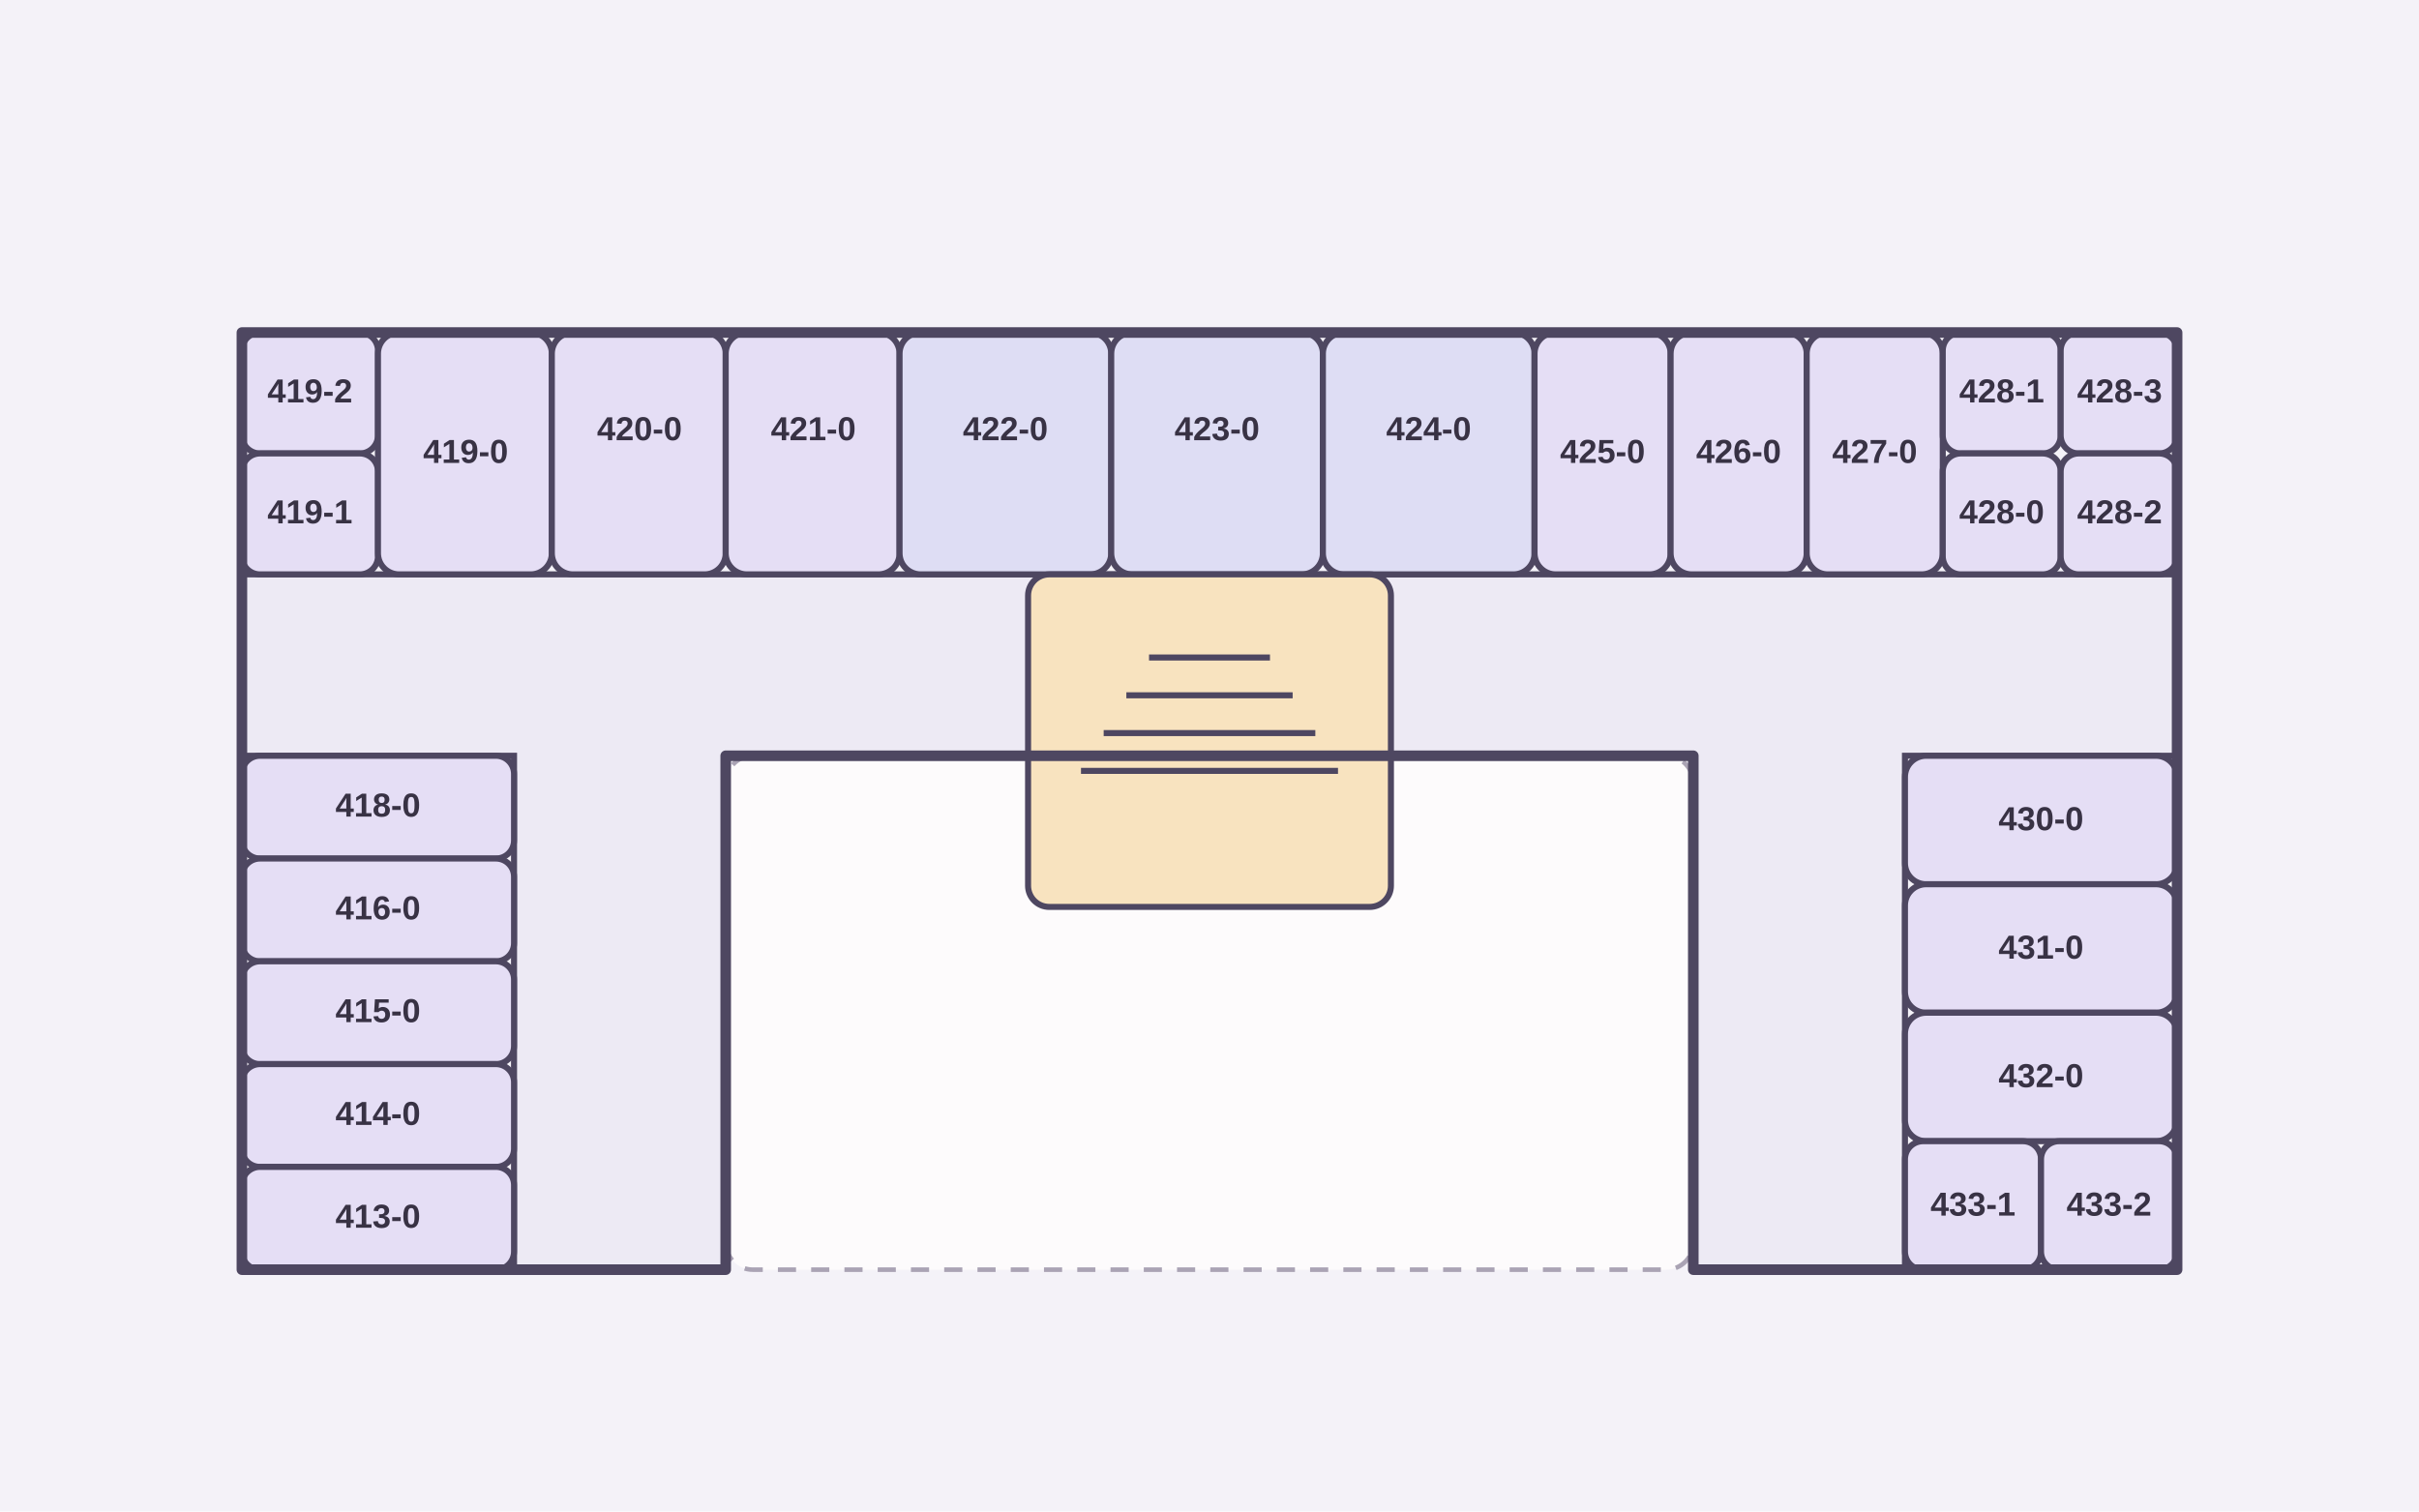
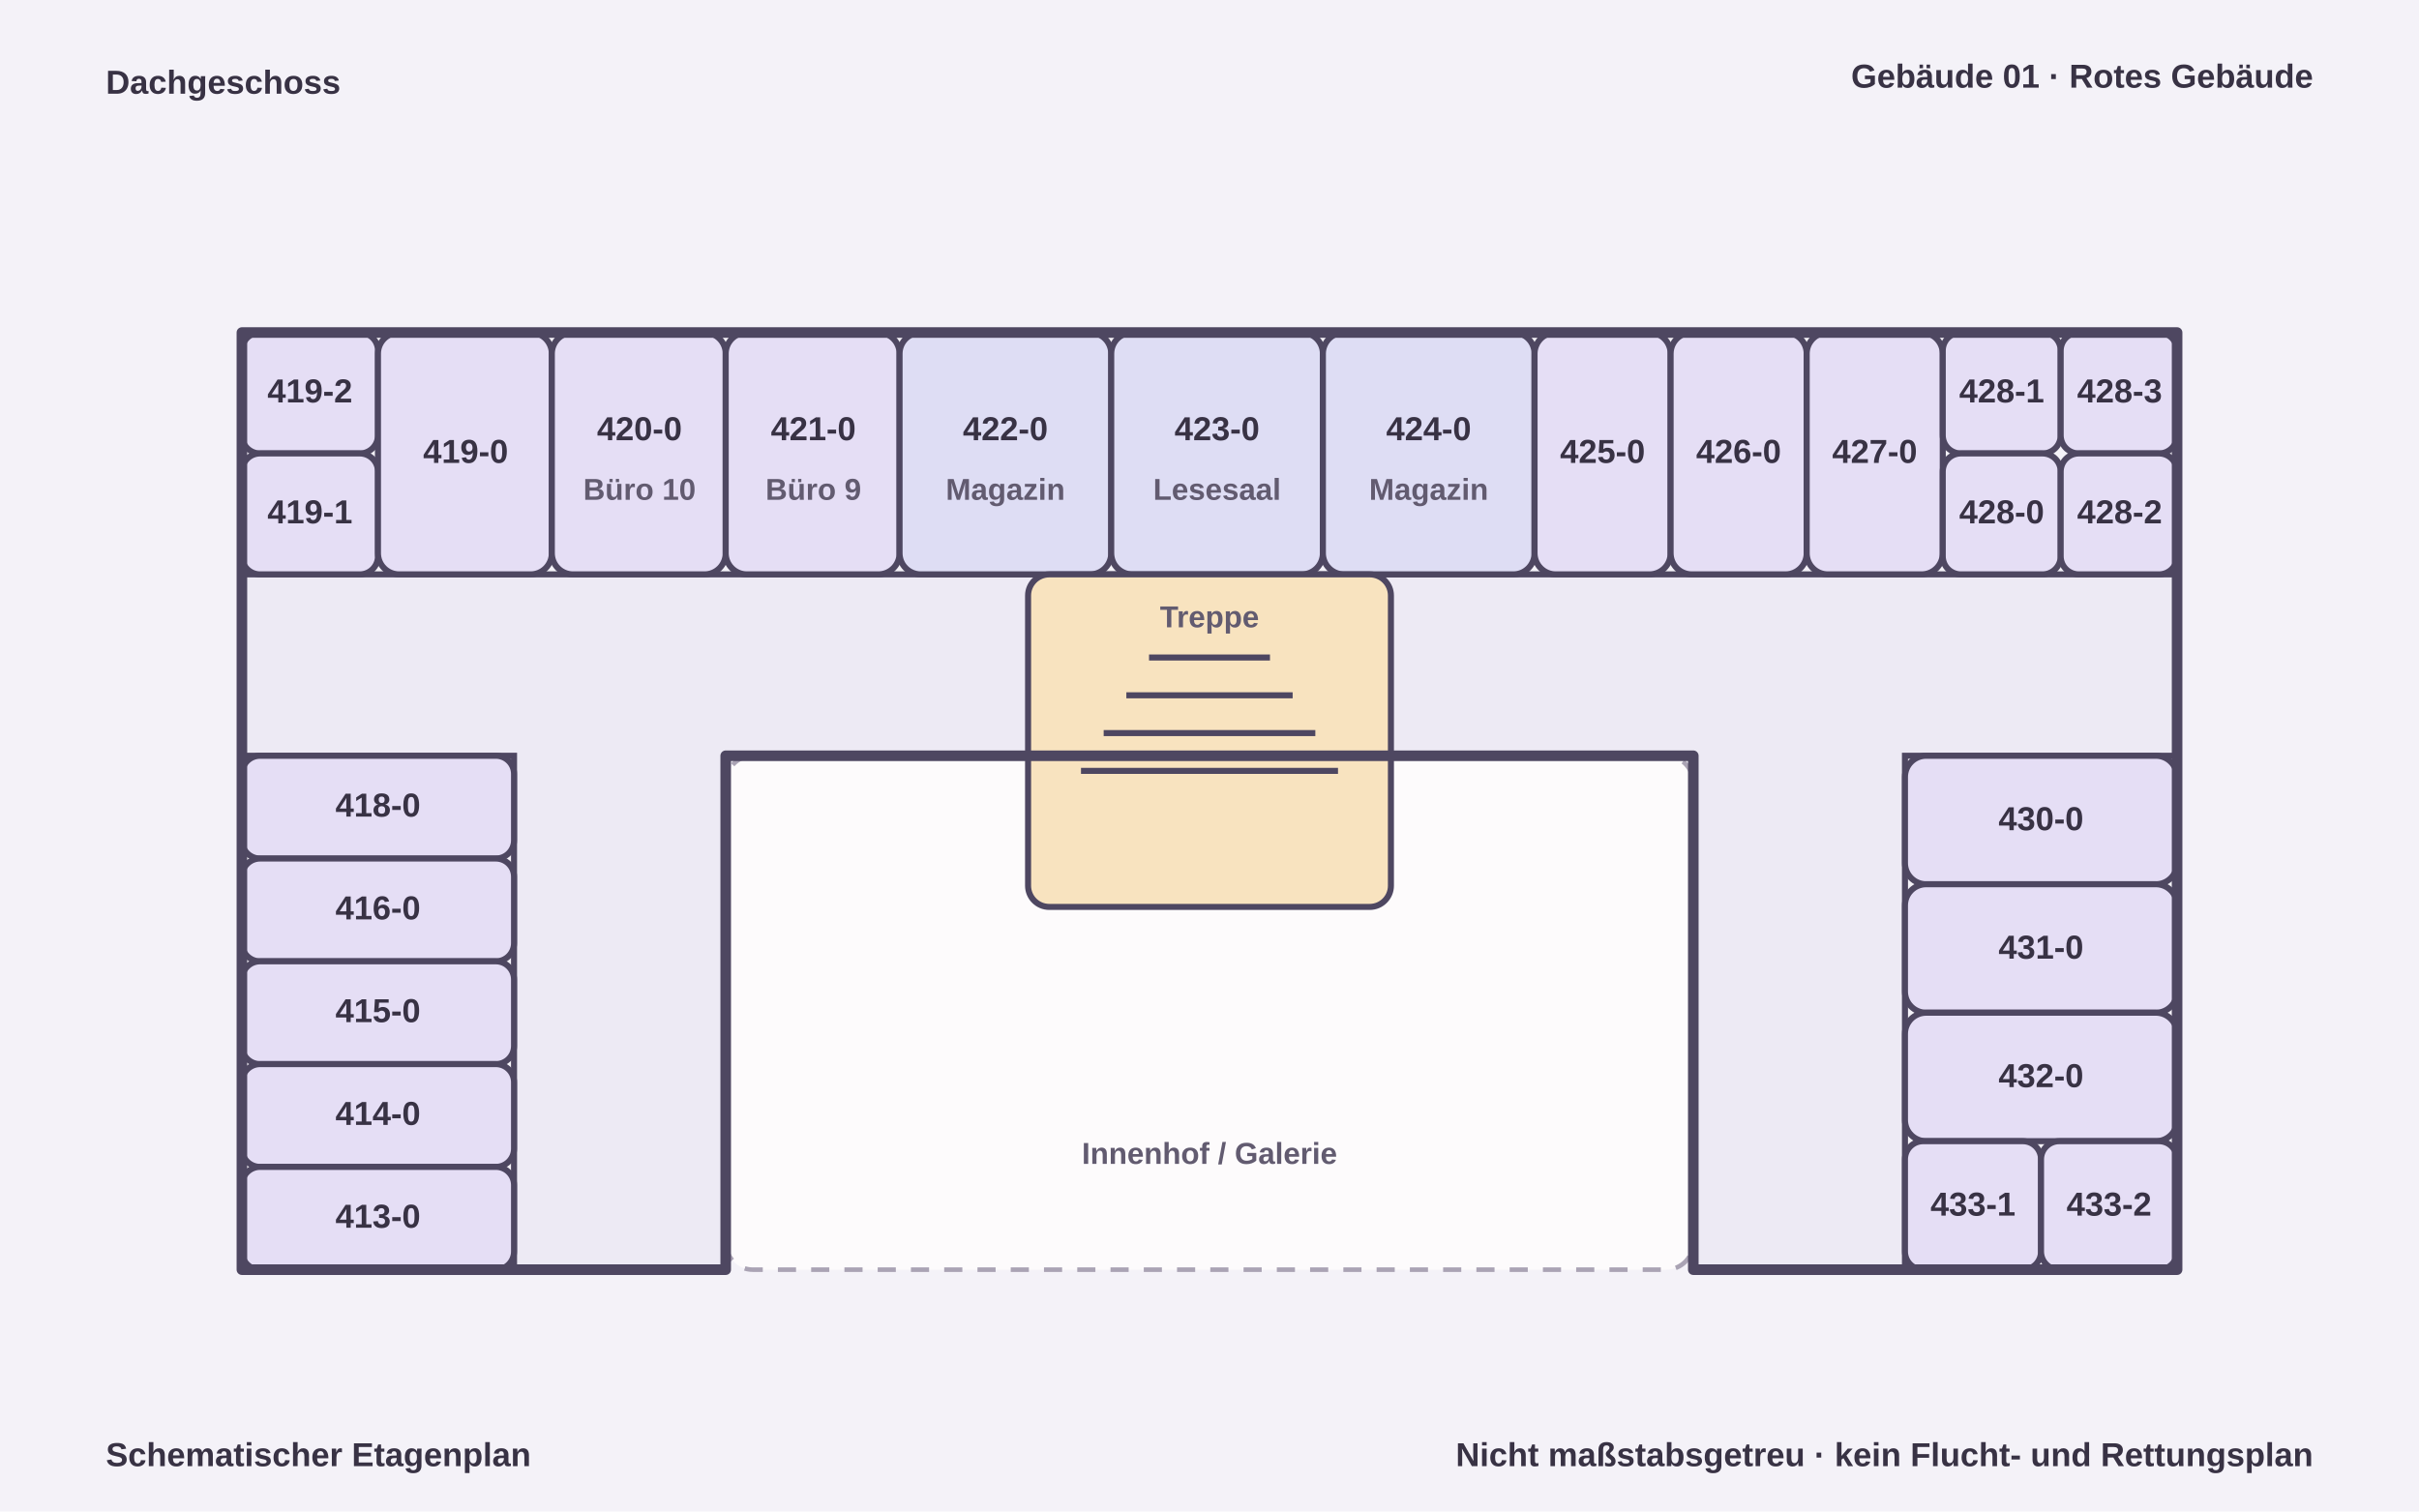
<svg xmlns="http://www.w3.org/2000/svg" viewBox="0 0 1600 1000" role="img">
  <rect width="1600" height="1000" fill="#F4F2F8" />
+   <g id="header">
+     <text class="map-text" x="70" y="62" fill="#383244" font-family="Arial,sans-serif" font-size="22px" font-weight="600" stroke="none">Dachgeschoss</text>
+     <text class="map-text" x="1530" y="58" fill="#383244" font-family="Arial,sans-serif" font-size="22px" font-weight="600" text-anchor="end" stroke="none">Gebäude 01 · Rotes Gebäude</text>
+   </g>
  <path class="corridor" d="M160 380H1440V500H1260V840H1120V500H480V840H340V500H160Z" fill="#EDEAF4" stroke="#4E4761" stroke-width="4" />
  <rect class="court" x="480" y="500" width="640" height="340" rx="18" fill="#FDFBFC" stroke="#AAA3B4" stroke-width="3" stroke-dasharray="12 10" />
+   <text class="label map-text" x="800" y="770" text-anchor="middle" font-family="Arial,sans-serif" font-size="20px" font-weight="600" fill="#625B70" stroke="none">Innenhof / Galerie</text>
  <g id="room-koethen-01-roof-419-2" class="room" data-room-key="koethen-01-roof-419-2" data-room-number="419-2" data-building-key="koethen-01" data-floor-key="koethen-01-roof" data-focus-x="205" data-focus-y="260" fill="#E5DEF5" stroke="#4E4761" stroke-width="4" text-anchor="middle" dominant-baseline="middle">
    <rect x="160" y="220" width="90" height="80" rx="12" />
    <text class="room-number map-text" x="205" y="260" font-family="Arial,sans-serif" font-size="22px" font-weight="600" fill="#383244" stroke="none">419-2</text>
  </g>
  <g id="room-koethen-01-roof-419-1" class="room" data-room-key="koethen-01-roof-419-1" data-room-number="419-1" data-building-key="koethen-01" data-floor-key="koethen-01-roof" data-focus-x="205" data-focus-y="340" fill="#E5DEF5" stroke="#4E4761" stroke-width="4" text-anchor="middle" dominant-baseline="middle">
    <rect x="160" y="300" width="90" height="80" rx="12" />
    <text class="room-number map-text" x="205" y="340" font-family="Arial,sans-serif" font-size="22px" font-weight="600" fill="#383244" stroke="none">419-1</text>
  </g>
  <g id="room-koethen-01-roof-419-0" class="room" data-room-key="koethen-01-roof-419-0" data-room-number="419-0" data-building-key="koethen-01" data-floor-key="koethen-01-roof" data-focus-x="307.5" data-focus-y="300" fill="#E5DEF5" stroke="#4E4761" stroke-width="4" text-anchor="middle" dominant-baseline="middle">
    <rect x="250" y="220" width="115" height="160" rx="14" />
    <text class="room-number map-text" x="308" y="300" font-family="Arial,sans-serif" font-size="22px" font-weight="600" fill="#383244" stroke="none">419-0</text>
  </g>
  <g id="room-koethen-01-roof-420-0" class="room" data-room-key="koethen-01-roof-420-0" data-room-number="420-0" data-building-key="koethen-01" data-floor-key="koethen-01-roof" data-focus-x="422.5" data-focus-y="300" fill="#E5DEF5" stroke="#4E4761" stroke-width="4" text-anchor="middle" dominant-baseline="middle">
    <rect x="365" y="220" width="115" height="160" rx="14" />
    <text class="room-number map-text" x="423" y="285" font-family="Arial,sans-serif" font-size="22px" font-weight="600" fill="#383244" stroke="none">420-0</text>
+     <text class="label map-text" x="423" y="325" font-family="Arial,sans-serif" font-size="20px" font-weight="600" fill="#625B70" stroke="none">Büro 10</text>
  </g>
  <g id="room-koethen-01-roof-421-0" class="room" data-room-key="koethen-01-roof-421-0" data-room-number="421-0" data-building-key="koethen-01" data-floor-key="koethen-01-roof" data-focus-x="537.5" data-focus-y="300" fill="#E5DEF5" stroke="#4E4761" stroke-width="4" text-anchor="middle" dominant-baseline="middle">
    <rect x="480" y="220" width="115" height="160" rx="14" />
    <text class="room-number map-text" x="538" y="285" font-family="Arial,sans-serif" font-size="22px" font-weight="600" fill="#383244" stroke="none">421-0</text>
+     <text class="label map-text" x="538" y="325" font-family="Arial,sans-serif" font-size="20px" font-weight="600" fill="#625B70" stroke="none">Büro 9</text>
  </g>
  <g id="room-koethen-01-roof-422-0" class="room library" data-room-key="koethen-01-roof-422-0" data-room-number="422-0" data-building-key="koethen-01" data-floor-key="koethen-01-roof" data-focus-x="665" data-focus-y="300" fill="#DEDDF4" stroke="#4E4761" stroke-width="4" text-anchor="middle" dominant-baseline="middle">
    <rect x="595" y="220" width="140" height="160" rx="14" />
    <text class="room-number map-text" x="665" y="285" font-family="Arial,sans-serif" font-size="22px" font-weight="600" fill="#383244" stroke="none">422-0</text>
+     <text class="label map-text" x="665" y="325" font-family="Arial,sans-serif" font-size="20px" font-weight="600" fill="#625B70" stroke="none">Magazin</text>
  </g>
  <g id="room-koethen-01-roof-423-0" class="room library" data-room-key="koethen-01-roof-423-0" data-room-number="423-0" data-building-key="koethen-01" data-floor-key="koethen-01-roof" data-focus-x="805" data-focus-y="300" fill="#DEDDF4" stroke="#4E4761" stroke-width="4" text-anchor="middle" dominant-baseline="middle">
    <rect x="735" y="220" width="140" height="160" rx="14" />
    <text class="room-number map-text" x="805" y="285" font-family="Arial,sans-serif" font-size="22px" font-weight="600" fill="#383244" stroke="none">423-0</text>
+     <text class="label map-text" x="805" y="325" font-family="Arial,sans-serif" font-size="20px" font-weight="600" fill="#625B70" stroke="none">Lesesaal</text>
  </g>
  <g id="room-koethen-01-roof-424-0" class="room library" data-room-key="koethen-01-roof-424-0" data-room-number="424-0" data-building-key="koethen-01" data-floor-key="koethen-01-roof" data-focus-x="945" data-focus-y="300" fill="#DEDDF4" stroke="#4E4761" stroke-width="4" text-anchor="middle" dominant-baseline="middle">
    <rect x="875" y="220" width="140" height="160" rx="14" />
    <text class="room-number map-text" x="945" y="285" font-family="Arial,sans-serif" font-size="22px" font-weight="600" fill="#383244" stroke="none">424-0</text>
+     <text class="label map-text" x="945" y="325" font-family="Arial,sans-serif" font-size="20px" font-weight="600" fill="#625B70" stroke="none">Magazin</text>
  </g>
  <g id="room-koethen-01-roof-425-0" class="room" data-room-key="koethen-01-roof-425-0" data-room-number="425-0" data-building-key="koethen-01" data-floor-key="koethen-01-roof" data-focus-x="1060" data-focus-y="300" fill="#E5DEF5" stroke="#4E4761" stroke-width="4" text-anchor="middle" dominant-baseline="middle">
    <rect x="1015" y="220" width="90" height="160" rx="14" />
    <text class="room-number map-text" x="1060" y="300" font-family="Arial,sans-serif" font-size="22px" font-weight="600" fill="#383244" stroke="none">425-0</text>
  </g>
  <g id="room-koethen-01-roof-426-0" class="room" data-room-key="koethen-01-roof-426-0" data-room-number="426-0" data-building-key="koethen-01" data-floor-key="koethen-01-roof" data-focus-x="1150" data-focus-y="300" fill="#E5DEF5" stroke="#4E4761" stroke-width="4" text-anchor="middle" dominant-baseline="middle">
    <rect x="1105" y="220" width="90" height="160" rx="14" />
    <text class="room-number map-text" x="1150" y="300" font-family="Arial,sans-serif" font-size="22px" font-weight="600" fill="#383244" stroke="none">426-0</text>
  </g>
  <g id="room-koethen-01-roof-427-0" class="room" data-room-key="koethen-01-roof-427-0" data-room-number="427-0" data-building-key="koethen-01" data-floor-key="koethen-01-roof" data-focus-x="1240" data-focus-y="300" fill="#E5DEF5" stroke="#4E4761" stroke-width="4" text-anchor="middle" dominant-baseline="middle">
    <rect x="1195" y="220" width="90" height="160" rx="14" />
    <text class="room-number map-text" x="1240" y="300" font-family="Arial,sans-serif" font-size="22px" font-weight="600" fill="#383244" stroke="none">427-0</text>
  </g>
  <g id="room-koethen-01-roof-428-1" class="room" data-room-key="koethen-01-roof-428-1" data-room-number="428-1" data-building-key="koethen-01" data-floor-key="koethen-01-roof" data-focus-x="1324" data-focus-y="260" fill="#E5DEF5" stroke="#4E4761" stroke-width="4" text-anchor="middle" dominant-baseline="middle">
    <rect x="1285" y="220" width="78" height="80" rx="12" />
    <text class="room-number map-text" x="1324" y="260" font-family="Arial,sans-serif" font-size="22px" font-weight="600" fill="#383244" stroke="none">428-1</text>
  </g>
  <g id="room-koethen-01-roof-428-3" class="room" data-room-key="koethen-01-roof-428-3" data-room-number="428-3" data-building-key="koethen-01" data-floor-key="koethen-01-roof" data-focus-x="1401.5" data-focus-y="260" fill="#E5DEF5" stroke="#4E4761" stroke-width="4" text-anchor="middle" dominant-baseline="middle">
    <rect x="1363" y="220" width="77" height="80" rx="12" />
    <text class="room-number map-text" x="1402" y="260" font-family="Arial,sans-serif" font-size="22px" font-weight="600" fill="#383244" stroke="none">428-3</text>
  </g>
  <g id="room-koethen-01-roof-428-0" class="room" data-room-key="koethen-01-roof-428-0" data-room-number="428-0" data-building-key="koethen-01" data-floor-key="koethen-01-roof" data-focus-x="1324" data-focus-y="340" fill="#E5DEF5" stroke="#4E4761" stroke-width="4" text-anchor="middle" dominant-baseline="middle">
    <rect x="1285" y="300" width="78" height="80" rx="12" />
    <text class="room-number map-text" x="1324" y="340" font-family="Arial,sans-serif" font-size="22px" font-weight="600" fill="#383244" stroke="none">428-0</text>
  </g>
  <g id="room-koethen-01-roof-428-2" class="room" data-room-key="koethen-01-roof-428-2" data-room-number="428-2" data-building-key="koethen-01" data-floor-key="koethen-01-roof" data-focus-x="1401.5" data-focus-y="340" fill="#E5DEF5" stroke="#4E4761" stroke-width="4" text-anchor="middle" dominant-baseline="middle">
    <rect x="1363" y="300" width="77" height="80" rx="12" />
    <text class="room-number map-text" x="1402" y="340" font-family="Arial,sans-serif" font-size="22px" font-weight="600" fill="#383244" stroke="none">428-2</text>
  </g>
  <g class="core" fill="#F8E3BF" stroke="#4E4761" stroke-width="4">
    <rect x="680" y="380" width="240" height="220" rx="14" />
    <path d="M715 510h170m-155-25h140m-125-25h110m-95-25h80" fill="none" stroke="#4E4761" stroke-width="4" />
+     <text class="label map-text" x="800" y="415" text-anchor="middle" font-family="Arial,sans-serif" font-size="20px" font-weight="600" fill="#625B70" stroke="none">Treppe</text>
  </g>
  <g id="room-koethen-01-roof-418-0" class="room" data-room-key="koethen-01-roof-418-0" data-room-number="418-0" data-building-key="koethen-01" data-floor-key="koethen-01-roof" data-focus-x="250" data-focus-y="534" fill="#E5DEF5" stroke="#4E4761" stroke-width="4" text-anchor="middle" dominant-baseline="middle">
    <rect x="160" y="500" width="180" height="68" rx="12" />
    <text class="room-number map-text" x="250" y="534" font-family="Arial,sans-serif" font-size="22px" font-weight="600" fill="#383244" stroke="none">418-0</text>
  </g>
  <g id="room-koethen-01-roof-416-0" class="room" data-room-key="koethen-01-roof-416-0" data-room-number="416-0" data-building-key="koethen-01" data-floor-key="koethen-01-roof" data-focus-x="250" data-focus-y="602" fill="#E5DEF5" stroke="#4E4761" stroke-width="4" text-anchor="middle" dominant-baseline="middle">
    <rect x="160" y="568" width="180" height="68" rx="12" />
    <text class="room-number map-text" x="250" y="602" font-family="Arial,sans-serif" font-size="22px" font-weight="600" fill="#383244" stroke="none">416-0</text>
  </g>
  <g id="room-koethen-01-roof-415-0" class="room" data-room-key="koethen-01-roof-415-0" data-room-number="415-0" data-building-key="koethen-01" data-floor-key="koethen-01-roof" data-focus-x="250" data-focus-y="670" fill="#E5DEF5" stroke="#4E4761" stroke-width="4" text-anchor="middle" dominant-baseline="middle">
    <rect x="160" y="636" width="180" height="68" rx="12" />
    <text class="room-number map-text" x="250" y="670" font-family="Arial,sans-serif" font-size="22px" font-weight="600" fill="#383244" stroke="none">415-0</text>
  </g>
  <g id="room-koethen-01-roof-414-0" class="room" data-room-key="koethen-01-roof-414-0" data-room-number="414-0" data-building-key="koethen-01" data-floor-key="koethen-01-roof" data-focus-x="250" data-focus-y="738" fill="#E5DEF5" stroke="#4E4761" stroke-width="4" text-anchor="middle" dominant-baseline="middle">
    <rect x="160" y="704" width="180" height="68" rx="12" />
    <text class="room-number map-text" x="250" y="738" font-family="Arial,sans-serif" font-size="22px" font-weight="600" fill="#383244" stroke="none">414-0</text>
  </g>
  <g id="room-koethen-01-roof-413-0" class="room" data-room-key="koethen-01-roof-413-0" data-room-number="413-0" data-building-key="koethen-01" data-floor-key="koethen-01-roof" data-focus-x="250" data-focus-y="806" fill="#E5DEF5" stroke="#4E4761" stroke-width="4" text-anchor="middle" dominant-baseline="middle">
    <rect x="160" y="772" width="180" height="68" rx="12" />
    <text class="room-number map-text" x="250" y="806" font-family="Arial,sans-serif" font-size="22px" font-weight="600" fill="#383244" stroke="none">413-0</text>
  </g>
  <g id="room-koethen-01-roof-430-0" class="room" data-room-key="koethen-01-roof-430-0" data-room-number="430-0" data-building-key="koethen-01" data-floor-key="koethen-01-roof" data-focus-x="1350" data-focus-y="542.5" fill="#E5DEF5" stroke="#4E4761" stroke-width="4" text-anchor="middle" dominant-baseline="middle">
    <rect x="1260" y="500" width="180" height="85" rx="14" />
    <text class="room-number map-text" x="1350" y="543" font-family="Arial,sans-serif" font-size="22px" font-weight="600" fill="#383244" stroke="none">430-0</text>
  </g>
  <g id="room-koethen-01-roof-431-0" class="room" data-room-key="koethen-01-roof-431-0" data-room-number="431-0" data-building-key="koethen-01" data-floor-key="koethen-01-roof" data-focus-x="1350" data-focus-y="627.5" fill="#E5DEF5" stroke="#4E4761" stroke-width="4" text-anchor="middle" dominant-baseline="middle">
    <rect x="1260" y="585" width="180" height="85" rx="14" />
    <text class="room-number map-text" x="1350" y="628" font-family="Arial,sans-serif" font-size="22px" font-weight="600" fill="#383244" stroke="none">431-0</text>
  </g>
  <g id="room-koethen-01-roof-432-0" class="room" data-room-key="koethen-01-roof-432-0" data-room-number="432-0" data-building-key="koethen-01" data-floor-key="koethen-01-roof" data-focus-x="1350" data-focus-y="712.5" fill="#E5DEF5" stroke="#4E4761" stroke-width="4" text-anchor="middle" dominant-baseline="middle">
    <rect x="1260" y="670" width="180" height="85" rx="14" />
    <text class="room-number map-text" x="1350" y="713" font-family="Arial,sans-serif" font-size="22px" font-weight="600" fill="#383244" stroke="none">432-0</text>
  </g>
  <g id="room-koethen-01-roof-433-1" class="room" data-room-key="koethen-01-roof-433-1" data-room-number="433-1" data-building-key="koethen-01" data-floor-key="koethen-01-roof" data-focus-x="1305" data-focus-y="797.5" fill="#E5DEF5" stroke="#4E4761" stroke-width="4" text-anchor="middle" dominant-baseline="middle">
    <rect x="1260" y="755" width="90" height="85" rx="12" />
    <text class="room-number map-text" x="1305" y="798" font-family="Arial,sans-serif" font-size="22px" font-weight="600" fill="#383244" stroke="none">433-1</text>
  </g>
  <g id="room-koethen-01-roof-433-2" class="room" data-room-key="koethen-01-roof-433-2" data-room-number="433-2" data-building-key="koethen-01" data-floor-key="koethen-01-roof" data-focus-x="1395" data-focus-y="797.5" fill="#E5DEF5" stroke="#4E4761" stroke-width="4" text-anchor="middle" dominant-baseline="middle">
    <rect x="1350" y="755" width="90" height="85" rx="12" />
    <text class="room-number map-text" x="1395" y="798" font-family="Arial,sans-serif" font-size="22px" font-weight="600" fill="#383244" stroke="none">433-2</text>
  </g>
  <path class="outline" d="M160 220H1440V840H1120V500H480V840H160Z" fill="none" stroke="#4E4761" stroke-width="7" stroke-linejoin="round" />
+   <g id="footer" fill="#706A80" font-family="Arial, Helvetica, sans-serif" font-size="15" font-weight="400">
+     <text class="map-text" x="70" y="970" font-family="Arial,sans-serif" font-size="22px" font-weight="600" fill="#383244" stroke="none">Schematischer Etagenplan</text>
+     <text class="map-text" x="1530" y="970" text-anchor="end" font-family="Arial,sans-serif" font-size="22px" font-weight="600" fill="#383244" stroke="none">Nicht maßstabsgetreu · kein Flucht- und Rettungsplan</text>
+   </g>
</svg>
